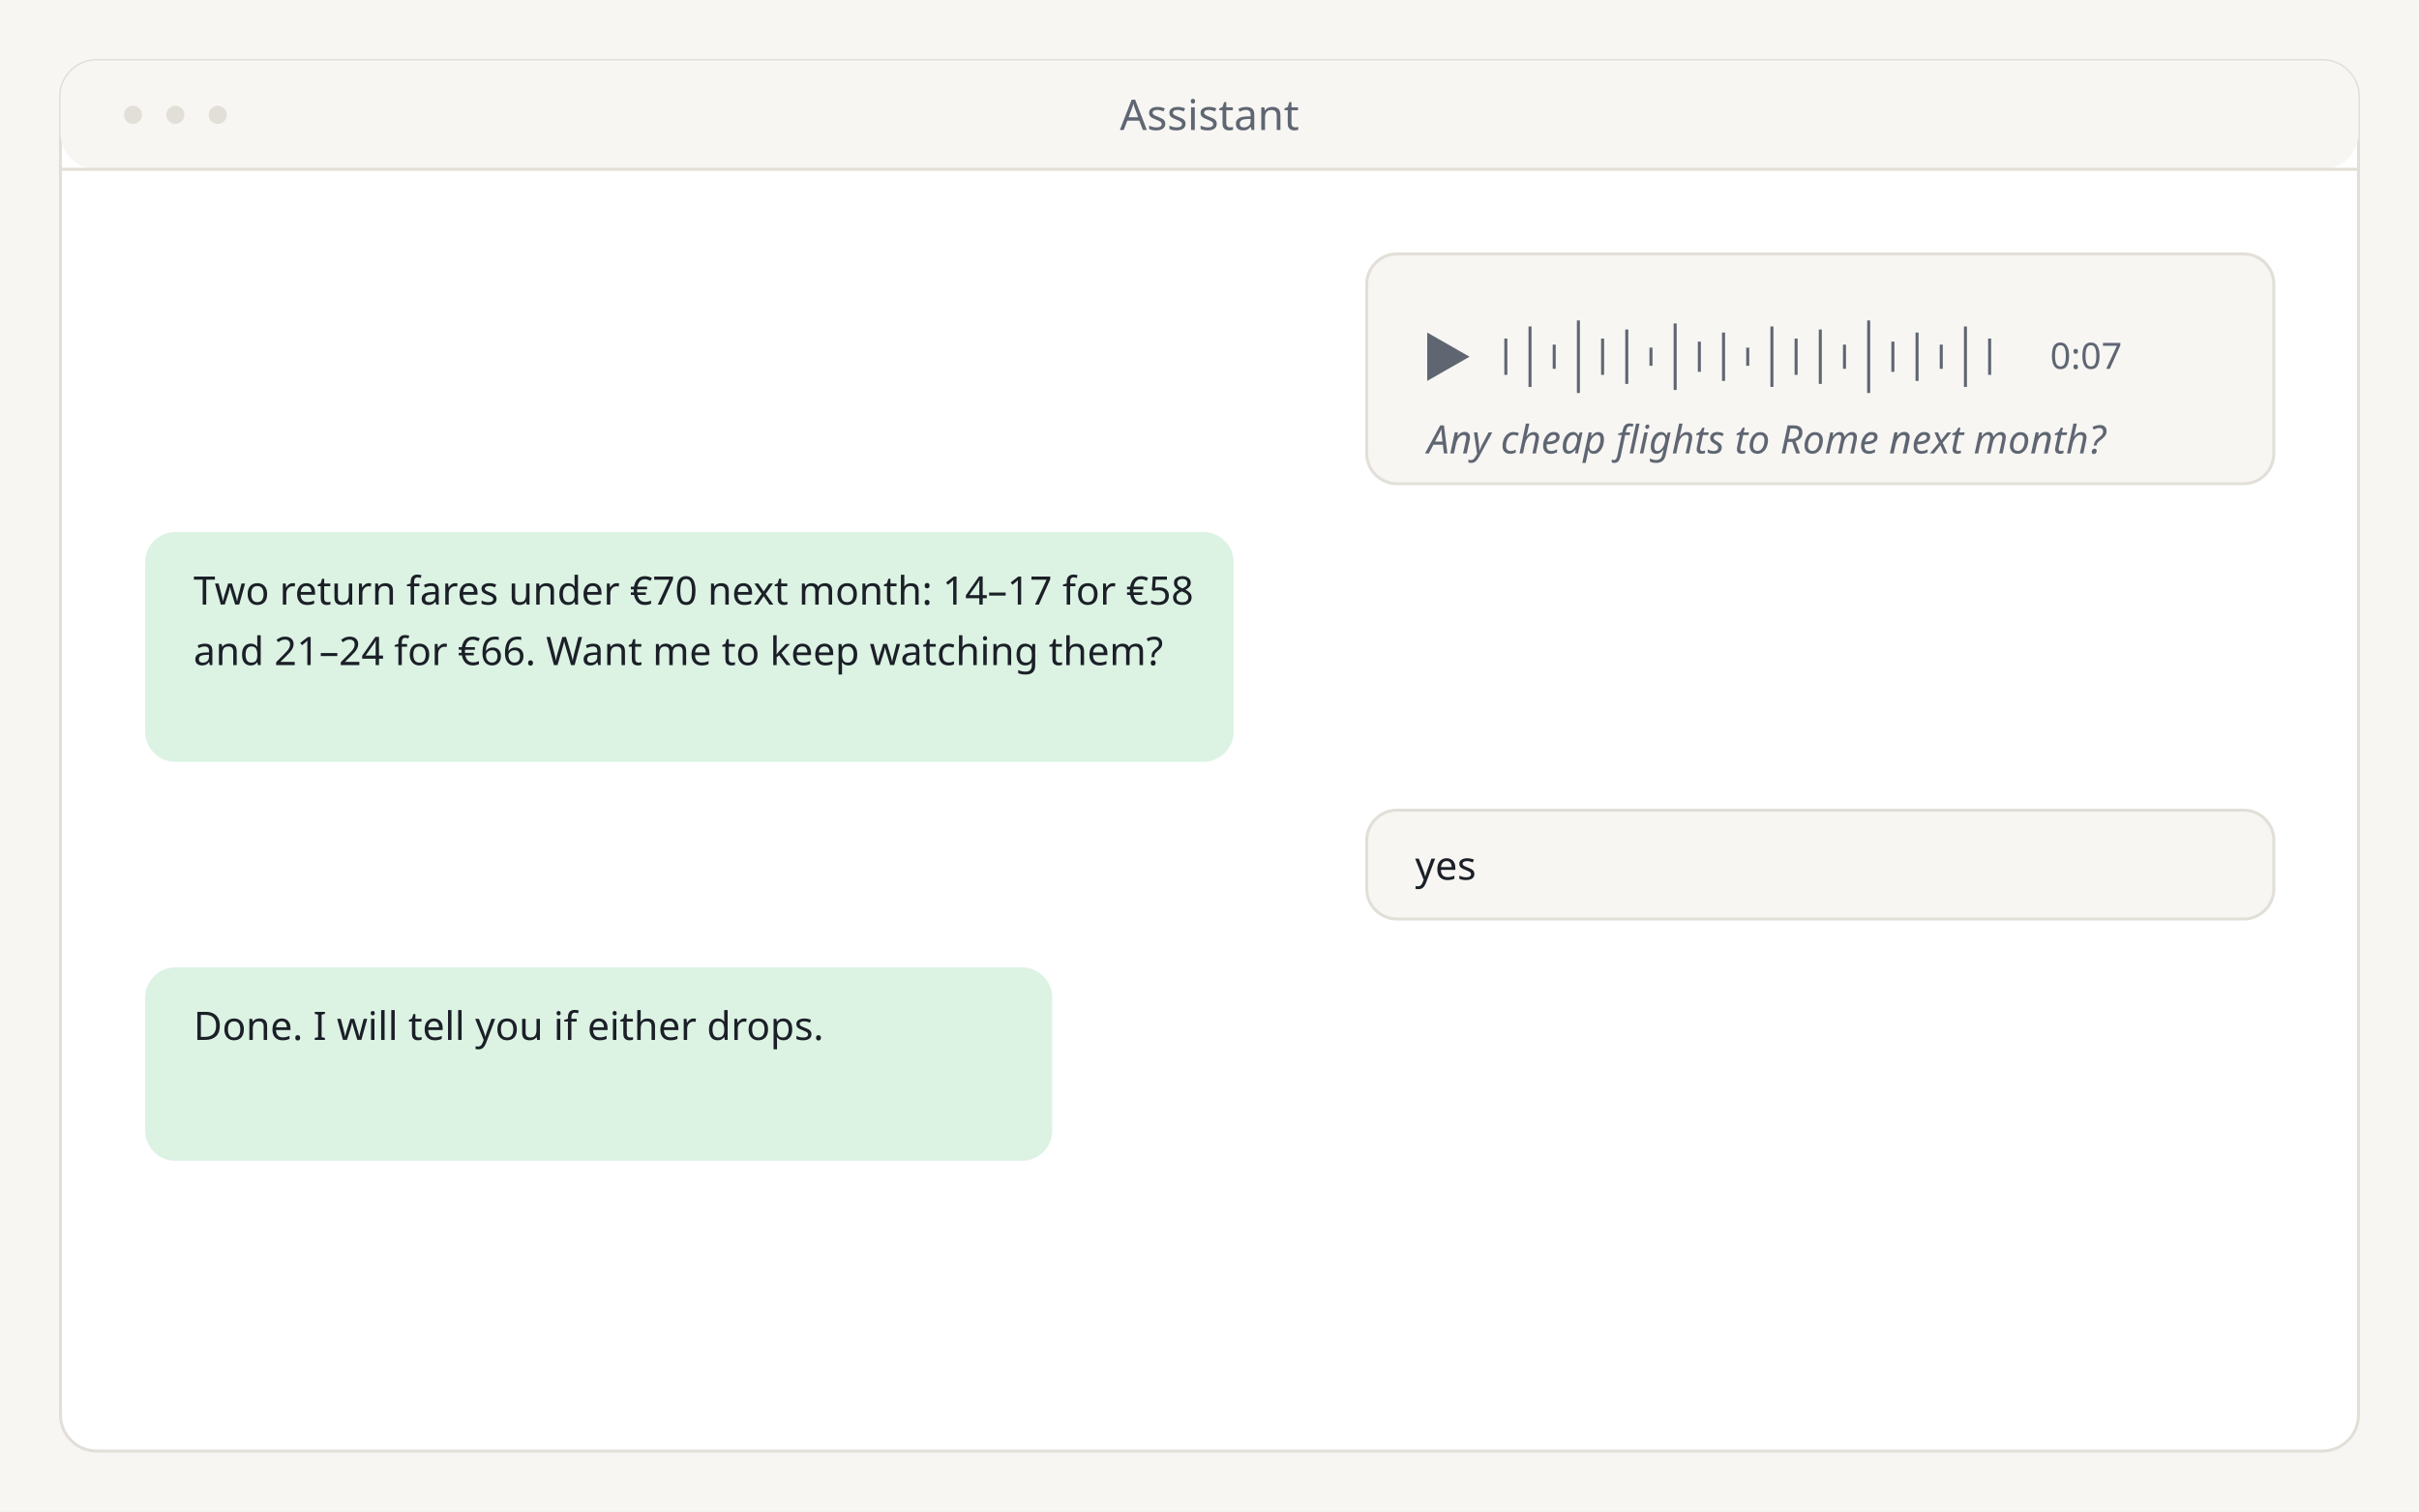
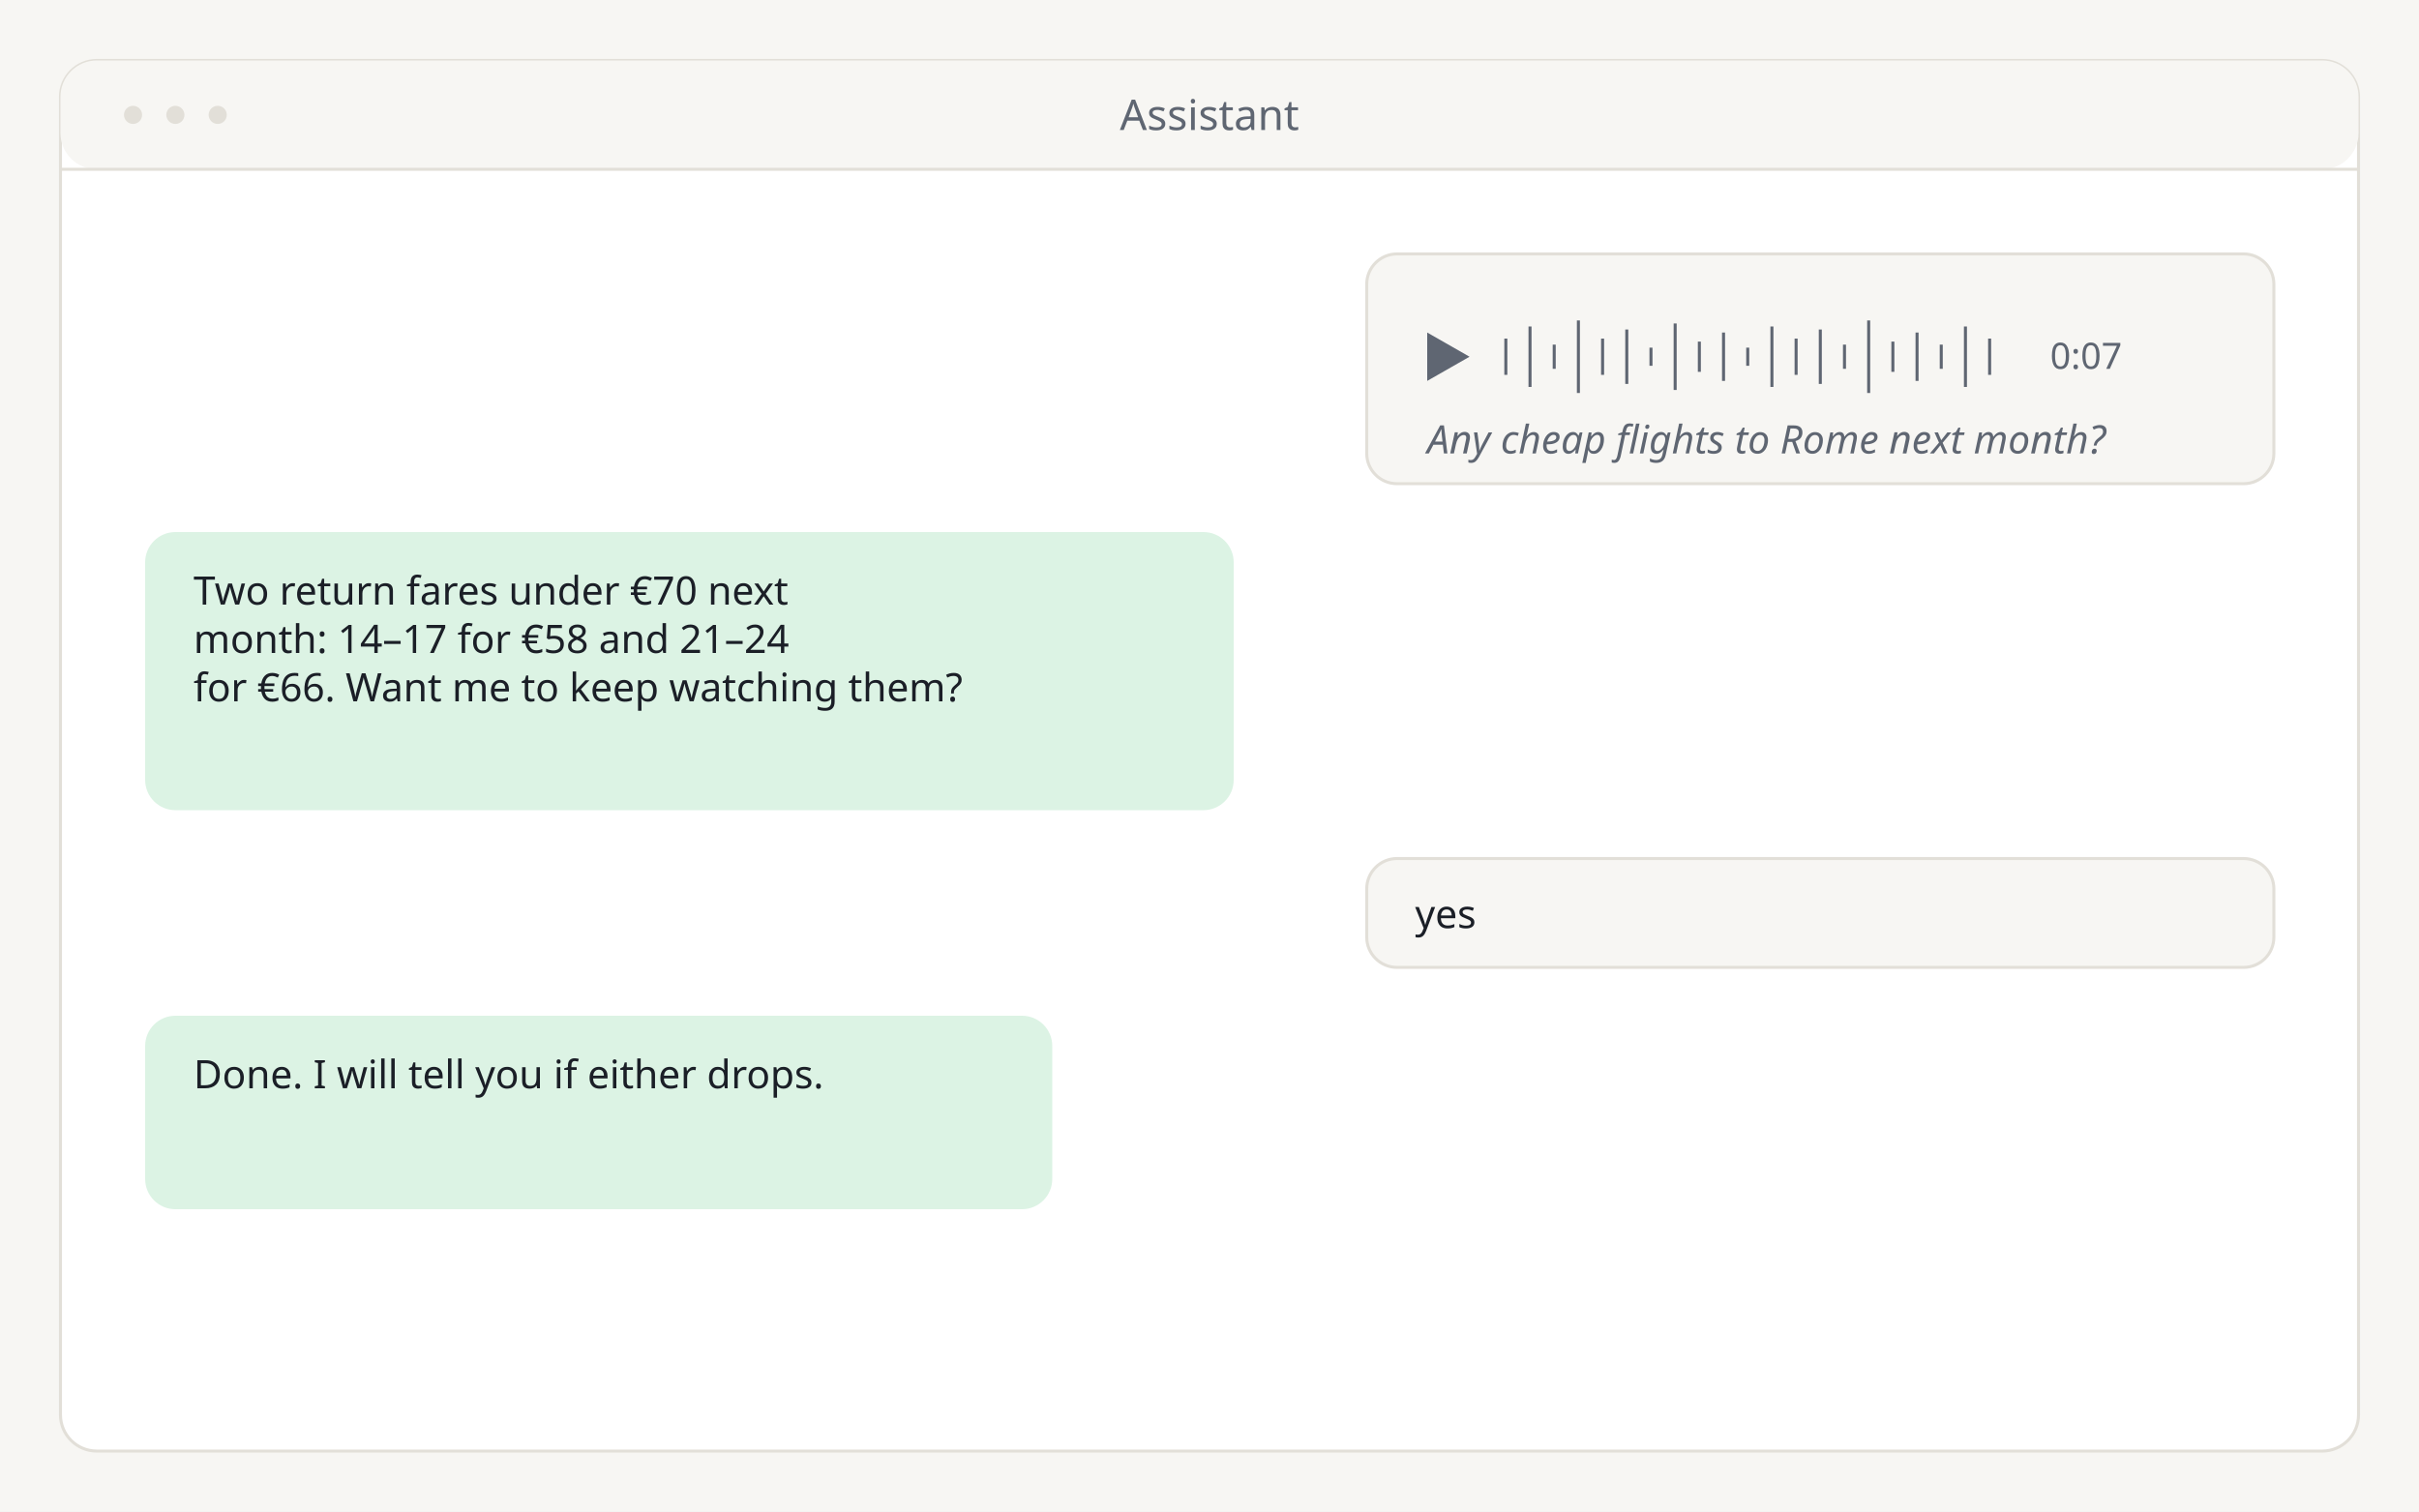
<svg xmlns="http://www.w3.org/2000/svg" viewBox="0 0 800 500" width="800" height="500" role="img" font-family="system-ui, sans-serif">
  <rect x="0" y="0" width="800" height="500" fill="#f7f6f3" />
  <rect x="20" y="20" width="760" height="460" rx="12" fill="#ffffff" stroke="#e2dfd8" />
  <rect x="20" y="20" width="760" height="36" rx="12" fill="#f7f6f3" />
  <line x1="20" y1="56" x2="780" y2="56" stroke="#e2dfd8" />
  <circle cx="44" cy="38" r="3" fill="#e2dfd8" />
  <circle cx="58" cy="38" r="3" fill="#e2dfd8" />
  <circle cx="72" cy="38" r="3" fill="#e2dfd8" />
  <text x="400" y="43" font-size="14" fill="#5f6672" text-anchor="middle">Assistant</text>
  <rect x="452" y="84" width="300" height="76" rx="10" fill="#f7f6f3" stroke="#e2dfd8" />
  <path d="M472,110 L472,126 L486,118 Z" fill="#5f6672" />
  <line x1="498" y1="112" x2="498" y2="124" stroke="#5f6672" />
  <line x1="506" y1="108" x2="506" y2="128" stroke="#5f6672" />
  <line x1="514" y1="114" x2="514" y2="122" stroke="#5f6672" />
  <line x1="522" y1="106" x2="522" y2="130" stroke="#5f6672" />
  <line x1="530" y1="112" x2="530" y2="124" stroke="#5f6672" />
  <line x1="538" y1="109" x2="538" y2="127" stroke="#5f6672" />
  <line x1="546" y1="115" x2="546" y2="121" stroke="#5f6672" />
  <line x1="554" y1="107" x2="554" y2="129" stroke="#5f6672" />
  <line x1="562" y1="113" x2="562" y2="123" stroke="#5f6672" />
  <line x1="570" y1="110" x2="570" y2="126" stroke="#5f6672" />
  <line x1="578" y1="115" x2="578" y2="121" stroke="#5f6672" />
  <line x1="586" y1="108" x2="586" y2="128" stroke="#5f6672" />
  <line x1="594" y1="112" x2="594" y2="124" stroke="#5f6672" />
  <line x1="602" y1="109" x2="602" y2="127" stroke="#5f6672" />
  <line x1="610" y1="114" x2="610" y2="122" stroke="#5f6672" />
  <line x1="618" y1="106" x2="618" y2="130" stroke="#5f6672" />
  <line x1="626" y1="113" x2="626" y2="123" stroke="#5f6672" />
  <line x1="634" y1="110" x2="634" y2="126" stroke="#5f6672" />
  <line x1="642" y1="114" x2="642" y2="122" stroke="#5f6672" />
  <line x1="650" y1="108" x2="650" y2="128" stroke="#5f6672" />
  <line x1="658" y1="112" x2="658" y2="124" stroke="#5f6672" />
  <text x="678" y="122" font-size="12" fill="#5f6672">0:07</text>
  <text x="472" y="150" font-size="13" fill="#5f6672" font-style="italic">Any cheap flights to Rome next month?</text>
-   <rect x="48" y="176" width="360" height="76" rx="10" fill="#dcf3e4" />
-   <text x="64" y="200" font-size="13" fill="#1b1f27">Two return fares under €70 next month: 14–17 for €58</text>
-   <text x="64" y="220" font-size="13" fill="#1b1f27">and 21–24 for €66. Want me to keep watching them?</text>
-   <rect x="452" y="268" width="300" height="36" rx="10" fill="#f7f6f3" stroke="#e2dfd8" />
-   <text x="468" y="291" font-size="13" fill="#1b1f27">yes</text>
-   <rect x="48" y="320" width="300" height="64" rx="10" fill="#dcf3e4" />
-   <text x="64" y="344" font-size="13" fill="#1b1f27">Done. I will tell you if either drops.</text>
+   <rect x="48" y="176" width="360" height="92" rx="10" fill="#dcf3e4" />
+   <text x="64" y="200" font-size="13" fill="#1b1f27">Two return fares under €70 next</text>
+   <text x="64" y="216" font-size="13" fill="#1b1f27">month: 14–17 for €58 and 21–24</text>
+   <text x="64" y="232" font-size="13" fill="#1b1f27">for €66. Want me to keep watching them?</text>
+   <rect x="452" y="284" width="300" height="36" rx="10" fill="#f7f6f3" stroke="#e2dfd8" />
+   <text x="468" y="307" font-size="13" fill="#1b1f27">yes</text>
+   <rect x="48" y="336" width="300" height="64" rx="10" fill="#dcf3e4" />
+   <text x="64" y="360" font-size="13" fill="#1b1f27">Done. I will tell you if either drops.</text>
</svg>
